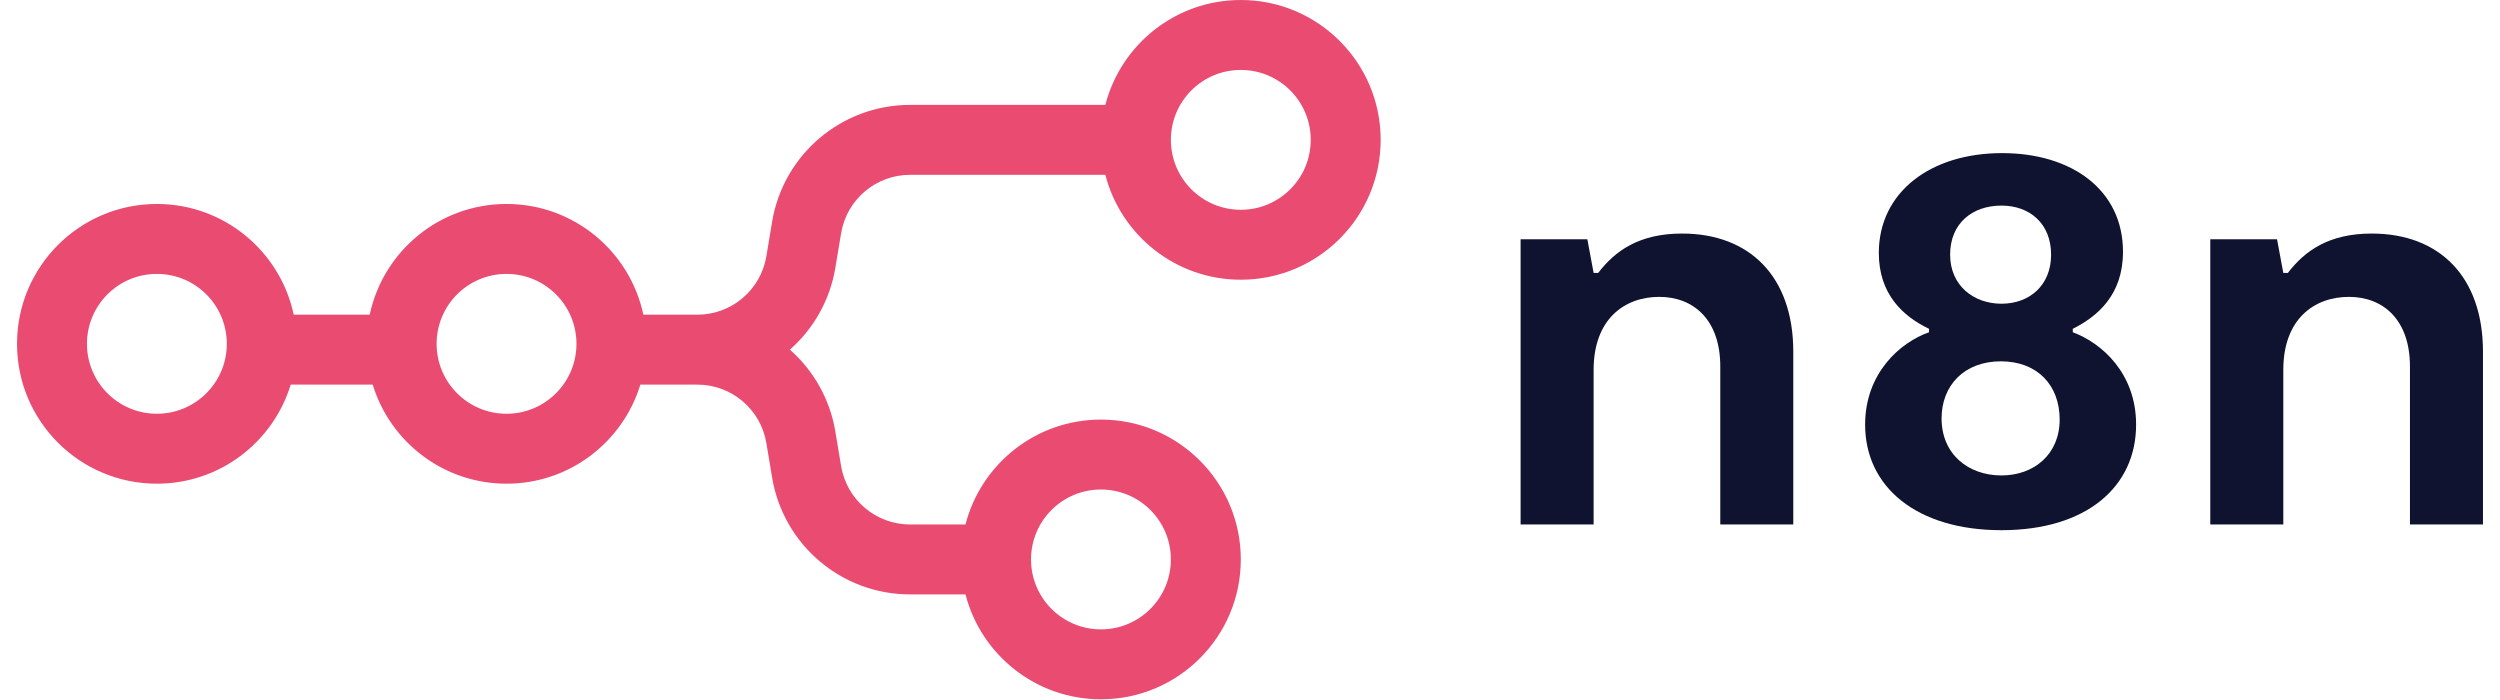
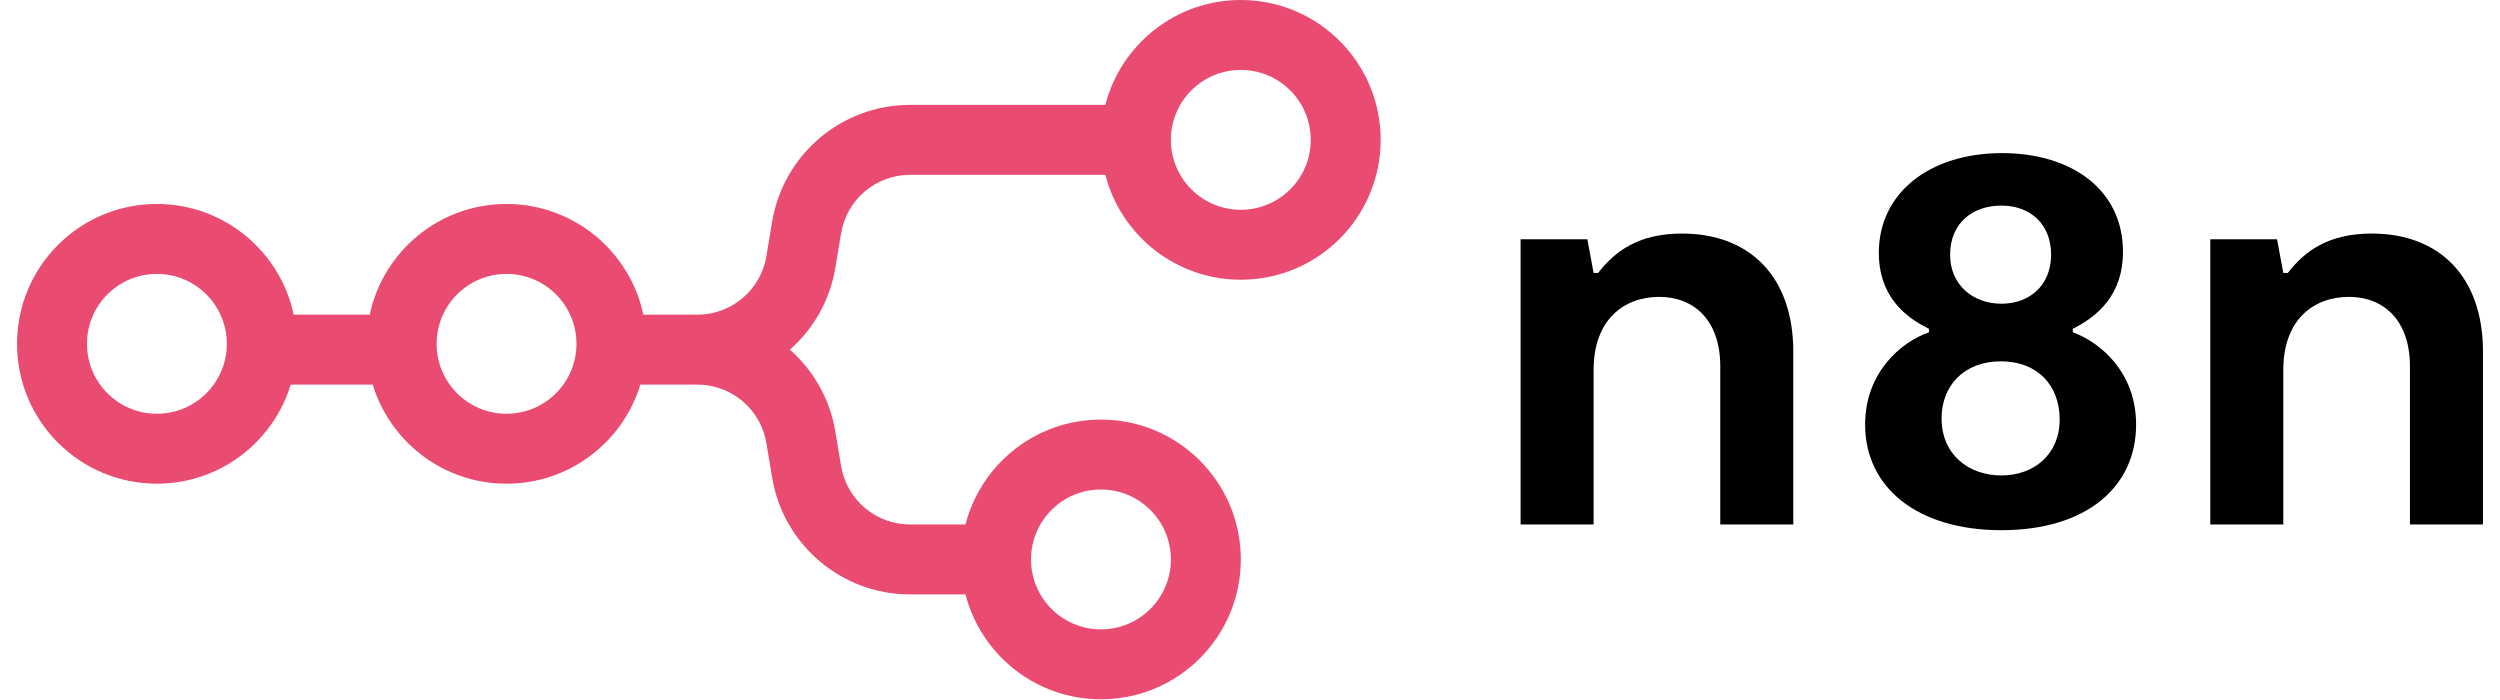
<svg xmlns="http://www.w3.org/2000/svg" data-v-3baeee6e="" fill="none" height="40" viewBox="0 0 143 40" width="143">
  <path clip-rule="evenodd" d="M78.974 8C78.974 12.418 75.392 16 70.974 16C67.246 16 64.114 13.45 63.226 10H52.056C50.101 10 48.432 11.414 48.111 13.342L47.782 15.315C47.47 17.188 46.522 18.819 45.182 20C46.522 21.181 47.47 22.812 47.782 24.685L48.111 26.658C48.432 28.586 50.101 30 52.056 30H55.226C56.114 26.549 59.246 24 62.974 24C67.392 24 70.974 27.582 70.974 32C70.974 36.418 67.392 40 62.974 40C59.246 40 56.114 37.45 55.226 34H52.056C48.146 34 44.808 31.173 44.165 27.315L43.836 25.342C43.515 23.414 41.846 22 39.891 22H36.628C35.629 25.28 32.58 27.667 28.974 27.667C25.367 27.667 22.318 25.28 21.319 22H16.628C15.629 25.28 12.58 27.667 8.974 27.667C4.555 27.667 0.974 24.085 0.974 19.667C0.974 15.248 4.555 11.667 8.974 11.667C12.82 11.667 16.033 14.382 16.8 18H21.148C21.914 14.382 25.127 11.667 28.974 11.667C32.82 11.667 36.033 14.382 36.8 18H39.891C41.846 18 43.515 16.586 43.836 14.658L44.165 12.685C44.808 8.827 48.146 6 52.056 6L63.226 6C64.114 2.55 67.246 0 70.974 0C75.392 0 78.974 3.582 78.974 8ZM74.974 8C74.974 10.209 73.183 12 70.974 12C68.764 12 66.974 10.209 66.974 8C66.974 5.791 68.764 4 70.974 4C73.183 4 74.974 5.791 74.974 8ZM8.974 23.667C11.183 23.667 12.974 21.876 12.974 19.667C12.974 17.457 11.183 15.667 8.974 15.667C6.764 15.667 4.974 17.457 4.974 19.667C4.974 21.876 6.764 23.667 8.974 23.667ZM28.974 23.667C31.183 23.667 32.974 21.876 32.974 19.667C32.974 17.457 31.183 15.667 28.974 15.667C26.765 15.667 24.974 17.457 24.974 19.667C24.974 21.876 26.765 23.667 28.974 23.667ZM62.974 36C65.183 36 66.974 34.209 66.974 32C66.974 29.791 65.183 28 62.974 28C60.764 28 58.974 29.791 58.974 32C58.974 34.209 60.764 36 62.974 36Z" data-v-3baeee6e="" fill="#EA4B71" fill-rule="evenodd" />
-   <path d="M86.978 30.001H91.155V21.158C91.155 18.254 92.918 16.981 94.908 16.981C96.866 16.981 98.4 18.286 98.4 20.962V30.001H102.576V20.114C102.576 15.839 100.096 13.359 96.213 13.359C93.766 13.359 92.395 14.338 91.416 15.61H91.155L90.796 13.685H86.978V30.001Z" data-v-3baeee6e="" fill="#101330" />
-   <path d="M118.563 19.004V18.808C119.999 18.09 121.435 16.85 121.435 14.403C121.435 10.879 118.53 8.758 114.517 8.758C110.405 8.758 107.468 11.009 107.468 14.468C107.468 16.818 108.839 18.09 110.34 18.808V19.004C108.676 19.591 106.685 21.354 106.685 24.29C106.685 27.847 109.622 30.327 114.484 30.327C119.346 30.327 122.185 27.847 122.185 24.29C122.185 21.354 120.227 19.624 118.563 19.004ZM114.484 11.76C116.116 11.76 117.323 12.804 117.323 14.566C117.323 16.328 116.083 17.373 114.484 17.373C112.885 17.373 111.547 16.328 111.547 14.566C111.547 12.771 112.82 11.76 114.484 11.76ZM114.484 27.195C112.591 27.195 111.058 25.987 111.058 23.931C111.058 22.072 112.33 20.668 114.451 20.668C116.54 20.668 117.813 22.039 117.813 23.997C117.813 25.987 116.344 27.195 114.484 27.195Z" data-v-3baeee6e="" fill="#101330" />
-   <path d="M126.428 30.001H130.605V21.158C130.605 18.254 132.367 16.981 134.358 16.981C136.316 16.981 137.849 18.286 137.849 20.962V30.001H142.026V20.114C142.026 15.839 139.546 13.359 135.663 13.359C133.216 13.359 131.845 14.338 130.866 15.61H130.605L130.246 13.685H126.428V30.001Z" data-v-3baeee6e="" fill="#101330" />
+   <path d="M86.978 30.001H91.155V21.158C91.155 18.254 92.918 16.981 94.908 16.981C96.866 16.981 98.4 18.286 98.4 20.962V30.001H102.576V20.114C102.576 15.839 100.096 13.359 96.213 13.359C93.766 13.359 92.395 14.338 91.416 15.61H91.155L90.796 13.685H86.978V30.001Z" data-v-3baeee6e="" fill="black" />
+   <path d="M118.563 19.004V18.808C119.999 18.09 121.435 16.85 121.435 14.403C121.435 10.879 118.53 8.758 114.517 8.758C110.405 8.758 107.468 11.009 107.468 14.468C107.468 16.818 108.839 18.09 110.34 18.808V19.004C108.676 19.591 106.685 21.354 106.685 24.29C106.685 27.847 109.622 30.327 114.484 30.327C119.346 30.327 122.185 27.847 122.185 24.29C122.185 21.354 120.227 19.624 118.563 19.004ZM114.484 11.76C116.116 11.76 117.323 12.804 117.323 14.566C117.323 16.328 116.083 17.373 114.484 17.373C112.885 17.373 111.547 16.328 111.547 14.566C111.547 12.771 112.82 11.76 114.484 11.76ZM114.484 27.195C112.591 27.195 111.058 25.987 111.058 23.931C111.058 22.072 112.33 20.668 114.451 20.668C116.54 20.668 117.813 22.039 117.813 23.997C117.813 25.987 116.344 27.195 114.484 27.195Z" data-v-3baeee6e="" fill="black" />
+   <path d="M126.428 30.001H130.605V21.158C130.605 18.254 132.367 16.981 134.358 16.981C136.316 16.981 137.849 18.286 137.849 20.962V30.001H142.026V20.114C142.026 15.839 139.546 13.359 135.663 13.359C133.216 13.359 131.845 14.338 130.866 15.61H130.605L130.246 13.685H126.428V30.001Z" data-v-3baeee6e="" fill="black" />
</svg>
